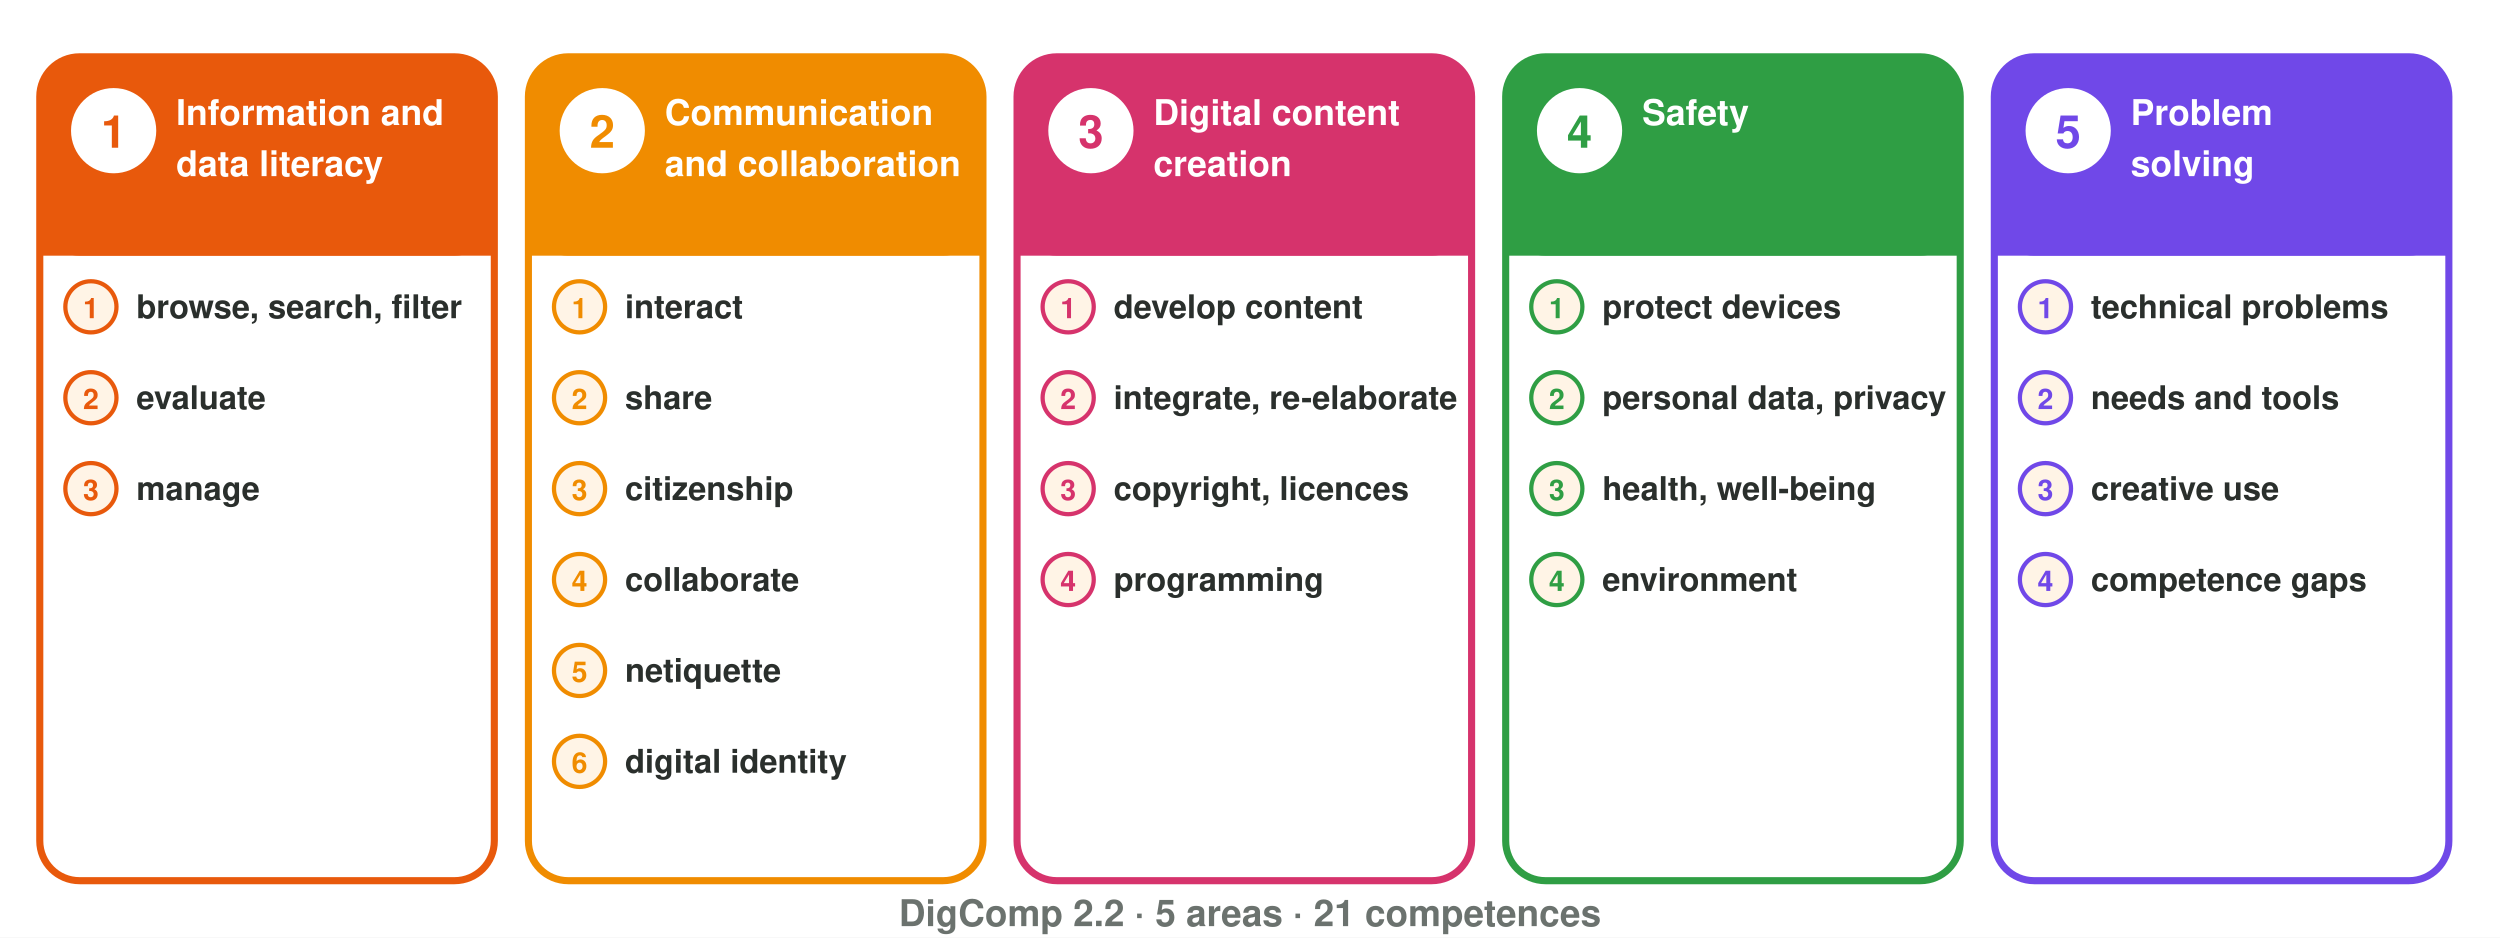
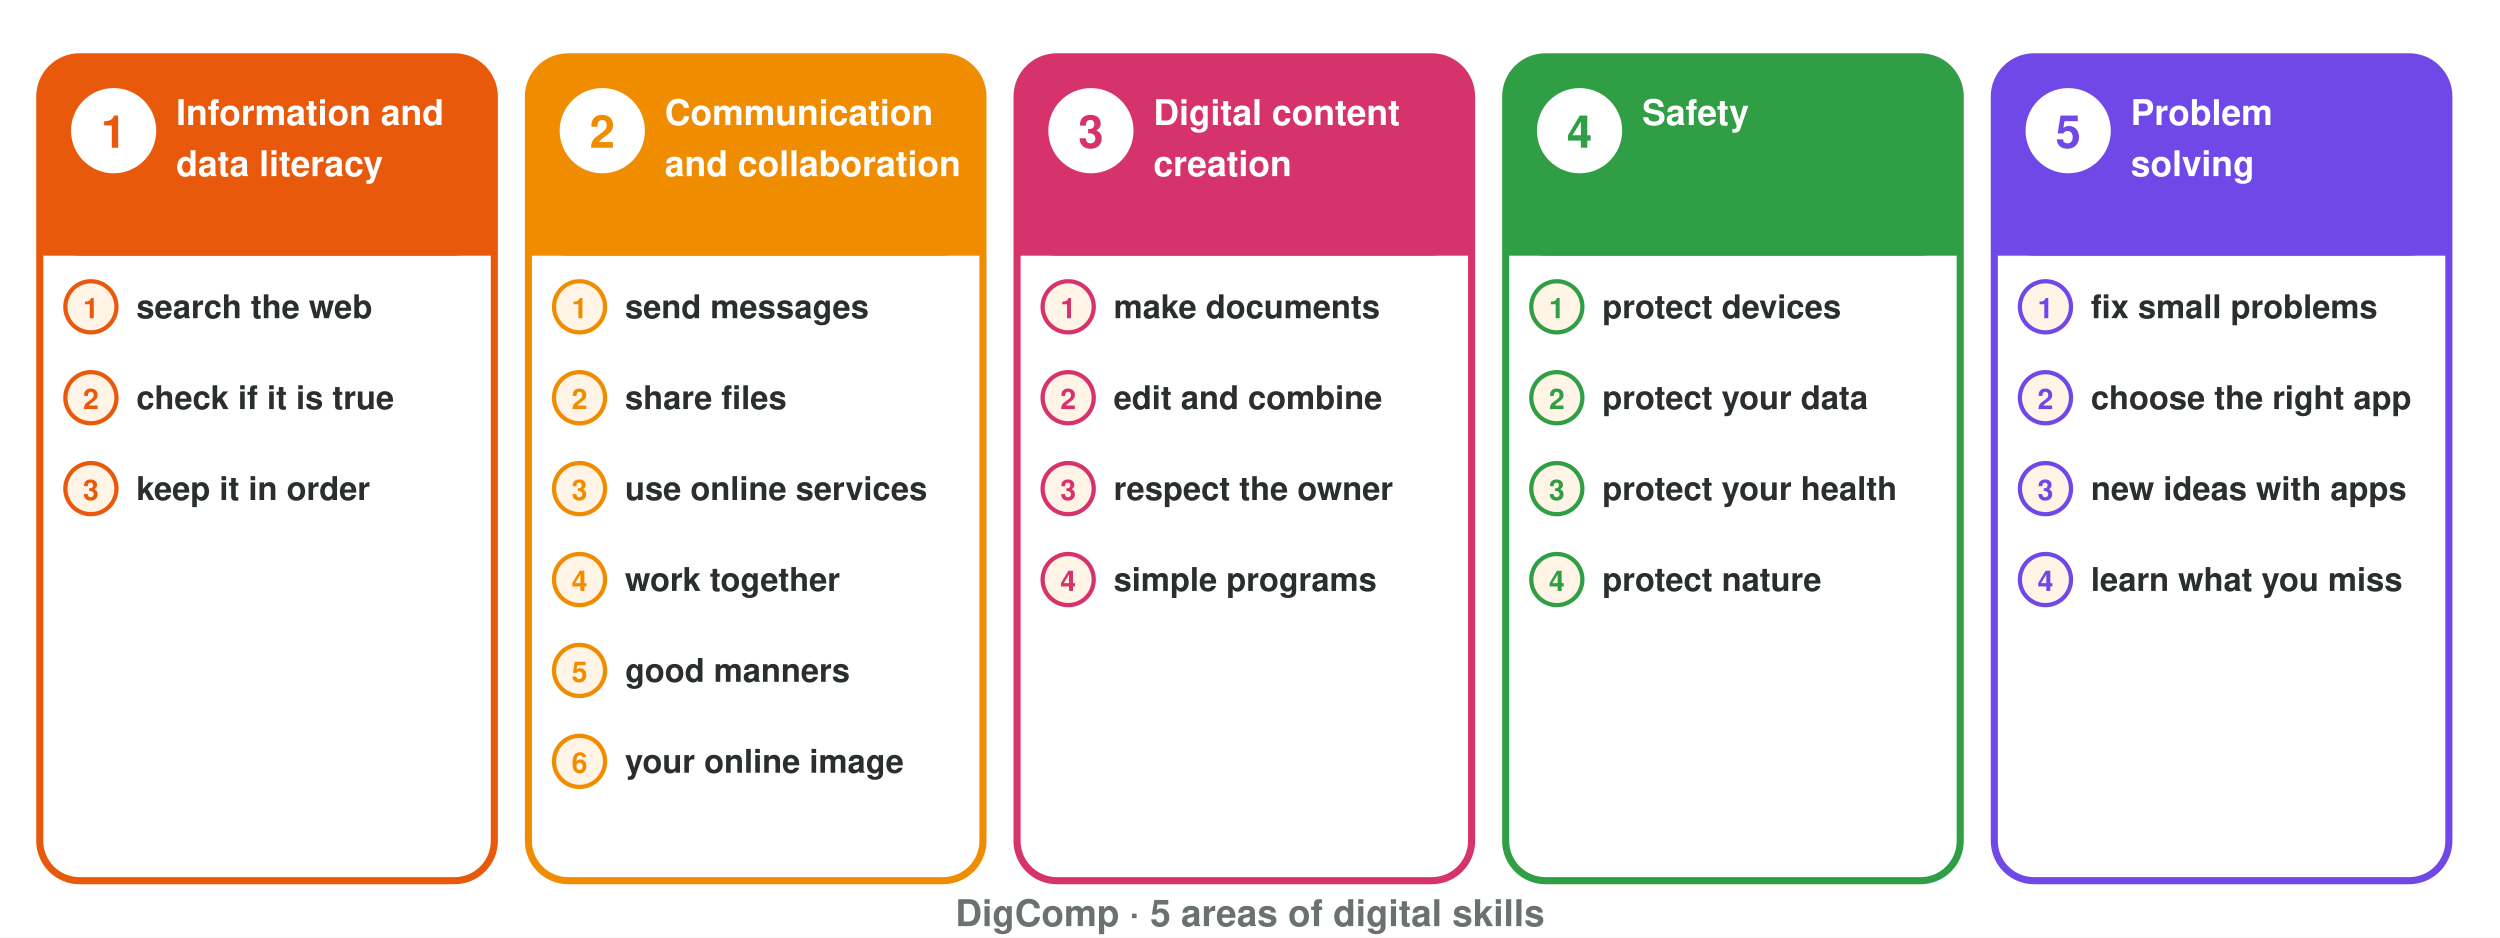
<svg xmlns="http://www.w3.org/2000/svg" width="880" height="330" viewBox="0 0 880 330" font-family="Helvetica, Arial, sans-serif" font-weight="600">
  <rect width="880" height="330" fill="#ffffff" />
  <rect x="14.0" y="20.0" width="160.0" height="290.0" rx="14" fill="#ffffff" stroke="#e8590c" stroke-width="2.5" />
  <rect x="14.0" y="20.0" width="160.0" height="70.0" rx="14" fill="#e8590c" stroke="none" stroke-width="1.5" />
  <rect x="14.0" y="70.0" width="160.0" height="20.0" rx="0" fill="#e8590c" stroke="none" stroke-width="1.5" />
  <circle cx="40.0" cy="46.0" r="15" fill="#ffffff" stroke="none" stroke-width="1.5" />
  <text x="40.0" y="52.0" font-size="16" fill="#e8590c" text-anchor="middle" font-weight="800">1</text>
  <text x="62.0" y="44.0" font-size="12.5" fill="#ffffff" text-anchor="start" font-weight="800">Information and</text>
  <text x="62.0" y="62.0" font-size="12.5" fill="#ffffff" text-anchor="start" font-weight="800">data literacy</text>
  <circle cx="32.0" cy="108.0" r="9" fill="#fff4e6" stroke="#e8590c" stroke-width="1.5" />
  <text x="32.0" y="112.0" font-size="10" fill="#e8590c" text-anchor="middle" font-weight="800">1</text>
-   <text x="48.0" y="112.0" font-size="11.5" fill="#2a2f2c" text-anchor="start" font-weight="600">browse, search, filter</text>
+   <text x="48.0" y="112.0" font-size="11.5" fill="#2a2f2c" text-anchor="start" font-weight="600">search the web</text>
  <circle cx="32.0" cy="140.0" r="9" fill="#fff4e6" stroke="#e8590c" stroke-width="1.5" />
  <text x="32.0" y="144.0" font-size="10" fill="#e8590c" text-anchor="middle" font-weight="800">2</text>
-   <text x="48.0" y="144.0" font-size="11.5" fill="#2a2f2c" text-anchor="start" font-weight="600">evaluate</text>
+   <text x="48.0" y="144.0" font-size="11.5" fill="#2a2f2c" text-anchor="start" font-weight="600">check if it is true</text>
  <circle cx="32.0" cy="172.0" r="9" fill="#fff4e6" stroke="#e8590c" stroke-width="1.5" />
  <text x="32.0" y="176.0" font-size="10" fill="#e8590c" text-anchor="middle" font-weight="800">3</text>
-   <text x="48.0" y="176.0" font-size="11.5" fill="#2a2f2c" text-anchor="start" font-weight="600">manage</text>
+   <text x="48.0" y="176.0" font-size="11.5" fill="#2a2f2c" text-anchor="start" font-weight="600">keep it in order</text>
  <rect x="186.0" y="20.0" width="160.0" height="290.0" rx="14" fill="#ffffff" stroke="#f08c00" stroke-width="2.5" />
  <rect x="186.0" y="20.0" width="160.0" height="70.0" rx="14" fill="#f08c00" stroke="none" stroke-width="1.5" />
  <rect x="186.0" y="70.0" width="160.0" height="20.0" rx="0" fill="#f08c00" stroke="none" stroke-width="1.5" />
  <circle cx="212.0" cy="46.0" r="15" fill="#ffffff" stroke="none" stroke-width="1.5" />
  <text x="212.0" y="52.0" font-size="16" fill="#f08c00" text-anchor="middle" font-weight="800">2</text>
  <text x="234.0" y="44.0" font-size="12.5" fill="#ffffff" text-anchor="start" font-weight="800">Communication</text>
  <text x="234.0" y="62.0" font-size="12.5" fill="#ffffff" text-anchor="start" font-weight="800">and collaboration</text>
  <circle cx="204.0" cy="108.0" r="9" fill="#fff4e6" stroke="#f08c00" stroke-width="1.5" />
  <text x="204.0" y="112.0" font-size="10" fill="#f08c00" text-anchor="middle" font-weight="800">1</text>
-   <text x="220.0" y="112.0" font-size="11.5" fill="#2a2f2c" text-anchor="start" font-weight="600">interact</text>
+   <text x="220.0" y="112.0" font-size="11.5" fill="#2a2f2c" text-anchor="start" font-weight="600">send messages</text>
  <circle cx="204.0" cy="140.0" r="9" fill="#fff4e6" stroke="#f08c00" stroke-width="1.5" />
  <text x="204.0" y="144.0" font-size="10" fill="#f08c00" text-anchor="middle" font-weight="800">2</text>
-   <text x="220.0" y="144.0" font-size="11.5" fill="#2a2f2c" text-anchor="start" font-weight="600">share</text>
+   <text x="220.0" y="144.0" font-size="11.5" fill="#2a2f2c" text-anchor="start" font-weight="600">share files</text>
  <circle cx="204.0" cy="172.0" r="9" fill="#fff4e6" stroke="#f08c00" stroke-width="1.5" />
  <text x="204.0" y="176.0" font-size="10" fill="#f08c00" text-anchor="middle" font-weight="800">3</text>
-   <text x="220.0" y="176.0" font-size="11.5" fill="#2a2f2c" text-anchor="start" font-weight="600">citizenship</text>
+   <text x="220.0" y="176.0" font-size="11.5" fill="#2a2f2c" text-anchor="start" font-weight="600">use online services</text>
  <circle cx="204.0" cy="204.0" r="9" fill="#fff4e6" stroke="#f08c00" stroke-width="1.5" />
  <text x="204.0" y="208.0" font-size="10" fill="#f08c00" text-anchor="middle" font-weight="800">4</text>
-   <text x="220.0" y="208.0" font-size="11.5" fill="#2a2f2c" text-anchor="start" font-weight="600">collaborate</text>
+   <text x="220.0" y="208.0" font-size="11.5" fill="#2a2f2c" text-anchor="start" font-weight="600">work together</text>
  <circle cx="204.0" cy="236.0" r="9" fill="#fff4e6" stroke="#f08c00" stroke-width="1.5" />
  <text x="204.0" y="240.0" font-size="10" fill="#f08c00" text-anchor="middle" font-weight="800">5</text>
-   <text x="220.0" y="240.0" font-size="11.5" fill="#2a2f2c" text-anchor="start" font-weight="600">netiquette</text>
+   <text x="220.0" y="240.0" font-size="11.5" fill="#2a2f2c" text-anchor="start" font-weight="600">good manners</text>
  <circle cx="204.0" cy="268.0" r="9" fill="#fff4e6" stroke="#f08c00" stroke-width="1.5" />
  <text x="204.0" y="272.0" font-size="10" fill="#f08c00" text-anchor="middle" font-weight="800">6</text>
-   <text x="220.0" y="272.0" font-size="11.5" fill="#2a2f2c" text-anchor="start" font-weight="600">digital identity</text>
+   <text x="220.0" y="272.0" font-size="11.5" fill="#2a2f2c" text-anchor="start" font-weight="600">your online image</text>
  <rect x="358.0" y="20.0" width="160.0" height="290.0" rx="14" fill="#ffffff" stroke="#d6336c" stroke-width="2.5" />
  <rect x="358.0" y="20.0" width="160.0" height="70.0" rx="14" fill="#d6336c" stroke="none" stroke-width="1.5" />
  <rect x="358.0" y="70.0" width="160.0" height="20.0" rx="0" fill="#d6336c" stroke="none" stroke-width="1.5" />
  <circle cx="384.0" cy="46.0" r="15" fill="#ffffff" stroke="none" stroke-width="1.5" />
  <text x="384.0" y="52.0" font-size="16" fill="#d6336c" text-anchor="middle" font-weight="800">3</text>
  <text x="406.0" y="44.0" font-size="12.5" fill="#ffffff" text-anchor="start" font-weight="800">Digital content</text>
  <text x="406.0" y="62.0" font-size="12.5" fill="#ffffff" text-anchor="start" font-weight="800">creation</text>
  <circle cx="376.0" cy="108.0" r="9" fill="#fff4e6" stroke="#d6336c" stroke-width="1.5" />
  <text x="376.0" y="112.0" font-size="10" fill="#d6336c" text-anchor="middle" font-weight="800">1</text>
-   <text x="392.0" y="112.0" font-size="11.5" fill="#2a2f2c" text-anchor="start" font-weight="600">develop content</text>
+   <text x="392.0" y="112.0" font-size="11.5" fill="#2a2f2c" text-anchor="start" font-weight="600">make documents</text>
  <circle cx="376.0" cy="140.0" r="9" fill="#fff4e6" stroke="#d6336c" stroke-width="1.5" />
  <text x="376.0" y="144.0" font-size="10" fill="#d6336c" text-anchor="middle" font-weight="800">2</text>
-   <text x="392.0" y="144.0" font-size="11.5" fill="#2a2f2c" text-anchor="start" font-weight="600">integrate, re-elaborate</text>
+   <text x="392.0" y="144.0" font-size="11.5" fill="#2a2f2c" text-anchor="start" font-weight="600">edit and combine</text>
  <circle cx="376.0" cy="172.0" r="9" fill="#fff4e6" stroke="#d6336c" stroke-width="1.5" />
  <text x="376.0" y="176.0" font-size="10" fill="#d6336c" text-anchor="middle" font-weight="800">3</text>
-   <text x="392.0" y="176.0" font-size="11.5" fill="#2a2f2c" text-anchor="start" font-weight="600">copyright, licences</text>
+   <text x="392.0" y="176.0" font-size="11.5" fill="#2a2f2c" text-anchor="start" font-weight="600">respect the owner</text>
  <circle cx="376.0" cy="204.0" r="9" fill="#fff4e6" stroke="#d6336c" stroke-width="1.5" />
  <text x="376.0" y="208.0" font-size="10" fill="#d6336c" text-anchor="middle" font-weight="800">4</text>
-   <text x="392.0" y="208.0" font-size="11.5" fill="#2a2f2c" text-anchor="start" font-weight="600">programming</text>
+   <text x="392.0" y="208.0" font-size="11.5" fill="#2a2f2c" text-anchor="start" font-weight="600">simple programs</text>
  <rect x="530.0" y="20.0" width="160.0" height="290.0" rx="14" fill="#ffffff" stroke="#2f9e44" stroke-width="2.5" />
  <rect x="530.0" y="20.0" width="160.0" height="70.0" rx="14" fill="#2f9e44" stroke="none" stroke-width="1.5" />
  <rect x="530.0" y="70.0" width="160.0" height="20.0" rx="0" fill="#2f9e44" stroke="none" stroke-width="1.5" />
  <circle cx="556.0" cy="46.0" r="15" fill="#ffffff" stroke="none" stroke-width="1.5" />
  <text x="556.0" y="52.0" font-size="16" fill="#2f9e44" text-anchor="middle" font-weight="800">4</text>
  <text x="578.0" y="44.0" font-size="12.5" fill="#ffffff" text-anchor="start" font-weight="800">Safety</text>
  <circle cx="548.0" cy="108.0" r="9" fill="#fff4e6" stroke="#2f9e44" stroke-width="1.5" />
  <text x="548.0" y="112.0" font-size="10" fill="#2f9e44" text-anchor="middle" font-weight="800">1</text>
  <text x="564.0" y="112.0" font-size="11.5" fill="#2a2f2c" text-anchor="start" font-weight="600">protect devices</text>
  <circle cx="548.0" cy="140.0" r="9" fill="#fff4e6" stroke="#2f9e44" stroke-width="1.5" />
  <text x="548.0" y="144.0" font-size="10" fill="#2f9e44" text-anchor="middle" font-weight="800">2</text>
-   <text x="564.0" y="144.0" font-size="11.5" fill="#2a2f2c" text-anchor="start" font-weight="600">personal data, privacy</text>
+   <text x="564.0" y="144.0" font-size="11.5" fill="#2a2f2c" text-anchor="start" font-weight="600">protect your data</text>
  <circle cx="548.0" cy="172.0" r="9" fill="#fff4e6" stroke="#2f9e44" stroke-width="1.5" />
  <text x="548.0" y="176.0" font-size="10" fill="#2f9e44" text-anchor="middle" font-weight="800">3</text>
-   <text x="564.0" y="176.0" font-size="11.5" fill="#2a2f2c" text-anchor="start" font-weight="600">health, well-being</text>
+   <text x="564.0" y="176.0" font-size="11.5" fill="#2a2f2c" text-anchor="start" font-weight="600">protect your health</text>
  <circle cx="548.0" cy="204.0" r="9" fill="#fff4e6" stroke="#2f9e44" stroke-width="1.5" />
  <text x="548.0" y="208.0" font-size="10" fill="#2f9e44" text-anchor="middle" font-weight="800">4</text>
-   <text x="564.0" y="208.0" font-size="11.5" fill="#2a2f2c" text-anchor="start" font-weight="600">environment</text>
+   <text x="564.0" y="208.0" font-size="11.5" fill="#2a2f2c" text-anchor="start" font-weight="600">protect nature</text>
  <rect x="702.0" y="20.0" width="160.0" height="290.0" rx="14" fill="#ffffff" stroke="#7048e8" stroke-width="2.5" />
  <rect x="702.0" y="20.0" width="160.0" height="70.0" rx="14" fill="#7048e8" stroke="none" stroke-width="1.5" />
  <rect x="702.0" y="70.0" width="160.0" height="20.0" rx="0" fill="#7048e8" stroke="none" stroke-width="1.5" />
  <circle cx="728.0" cy="46.0" r="15" fill="#ffffff" stroke="none" stroke-width="1.5" />
  <text x="728.0" y="52.0" font-size="16" fill="#7048e8" text-anchor="middle" font-weight="800">5</text>
  <text x="750.0" y="44.0" font-size="12.5" fill="#ffffff" text-anchor="start" font-weight="800">Problem</text>
  <text x="750.0" y="62.0" font-size="12.5" fill="#ffffff" text-anchor="start" font-weight="800">solving</text>
  <circle cx="720.0" cy="108.0" r="9" fill="#fff4e6" stroke="#7048e8" stroke-width="1.5" />
  <text x="720.0" y="112.0" font-size="10" fill="#7048e8" text-anchor="middle" font-weight="800">1</text>
-   <text x="736.0" y="112.0" font-size="11.5" fill="#2a2f2c" text-anchor="start" font-weight="600">technical problems</text>
+   <text x="736.0" y="112.0" font-size="11.5" fill="#2a2f2c" text-anchor="start" font-weight="600">fix small problems</text>
  <circle cx="720.0" cy="140.0" r="9" fill="#fff4e6" stroke="#7048e8" stroke-width="1.5" />
  <text x="720.0" y="144.0" font-size="10" fill="#7048e8" text-anchor="middle" font-weight="800">2</text>
-   <text x="736.0" y="144.0" font-size="11.5" fill="#2a2f2c" text-anchor="start" font-weight="600">needs and tools</text>
+   <text x="736.0" y="144.0" font-size="11.5" fill="#2a2f2c" text-anchor="start" font-weight="600">choose the right app</text>
  <circle cx="720.0" cy="172.0" r="9" fill="#fff4e6" stroke="#7048e8" stroke-width="1.5" />
  <text x="720.0" y="176.0" font-size="10" fill="#7048e8" text-anchor="middle" font-weight="800">3</text>
-   <text x="736.0" y="176.0" font-size="11.5" fill="#2a2f2c" text-anchor="start" font-weight="600">creative use</text>
+   <text x="736.0" y="176.0" font-size="11.5" fill="#2a2f2c" text-anchor="start" font-weight="600">new ideas with apps</text>
  <circle cx="720.0" cy="204.0" r="9" fill="#fff4e6" stroke="#7048e8" stroke-width="1.5" />
  <text x="720.0" y="208.0" font-size="10" fill="#7048e8" text-anchor="middle" font-weight="800">4</text>
-   <text x="736.0" y="208.0" font-size="11.5" fill="#2a2f2c" text-anchor="start" font-weight="600">competence gaps</text>
-   <text x="440.0" y="326.0" font-size="13" fill="#6b726e" text-anchor="middle" font-weight="700">DigComp 2.2 · 5 areas · 21 competences</text>
+   <text x="736.0" y="208.0" font-size="11.5" fill="#2a2f2c" text-anchor="start" font-weight="600">learn what you miss</text>
+   <text x="440.0" y="326.0" font-size="13" fill="#6b726e" text-anchor="middle" font-weight="700">DigComp · 5 areas of digital skills</text>
</svg>
